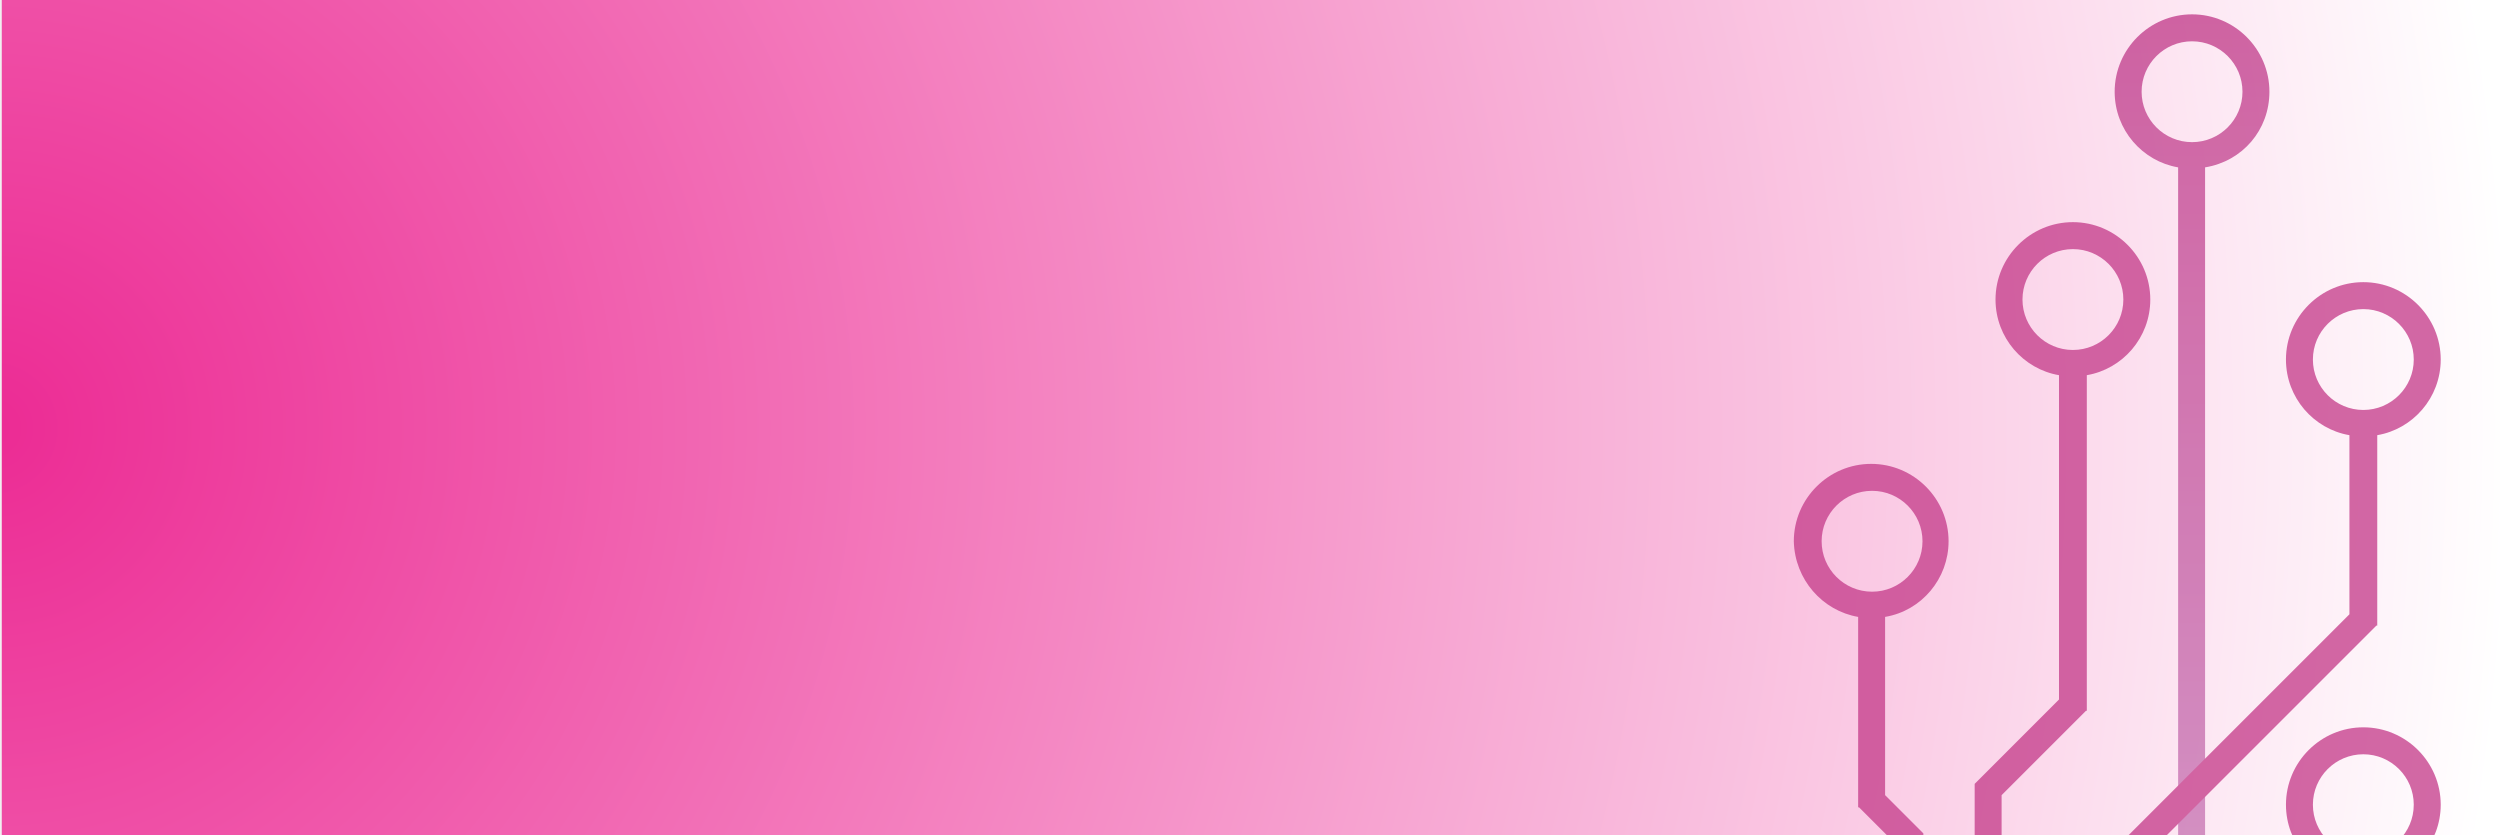
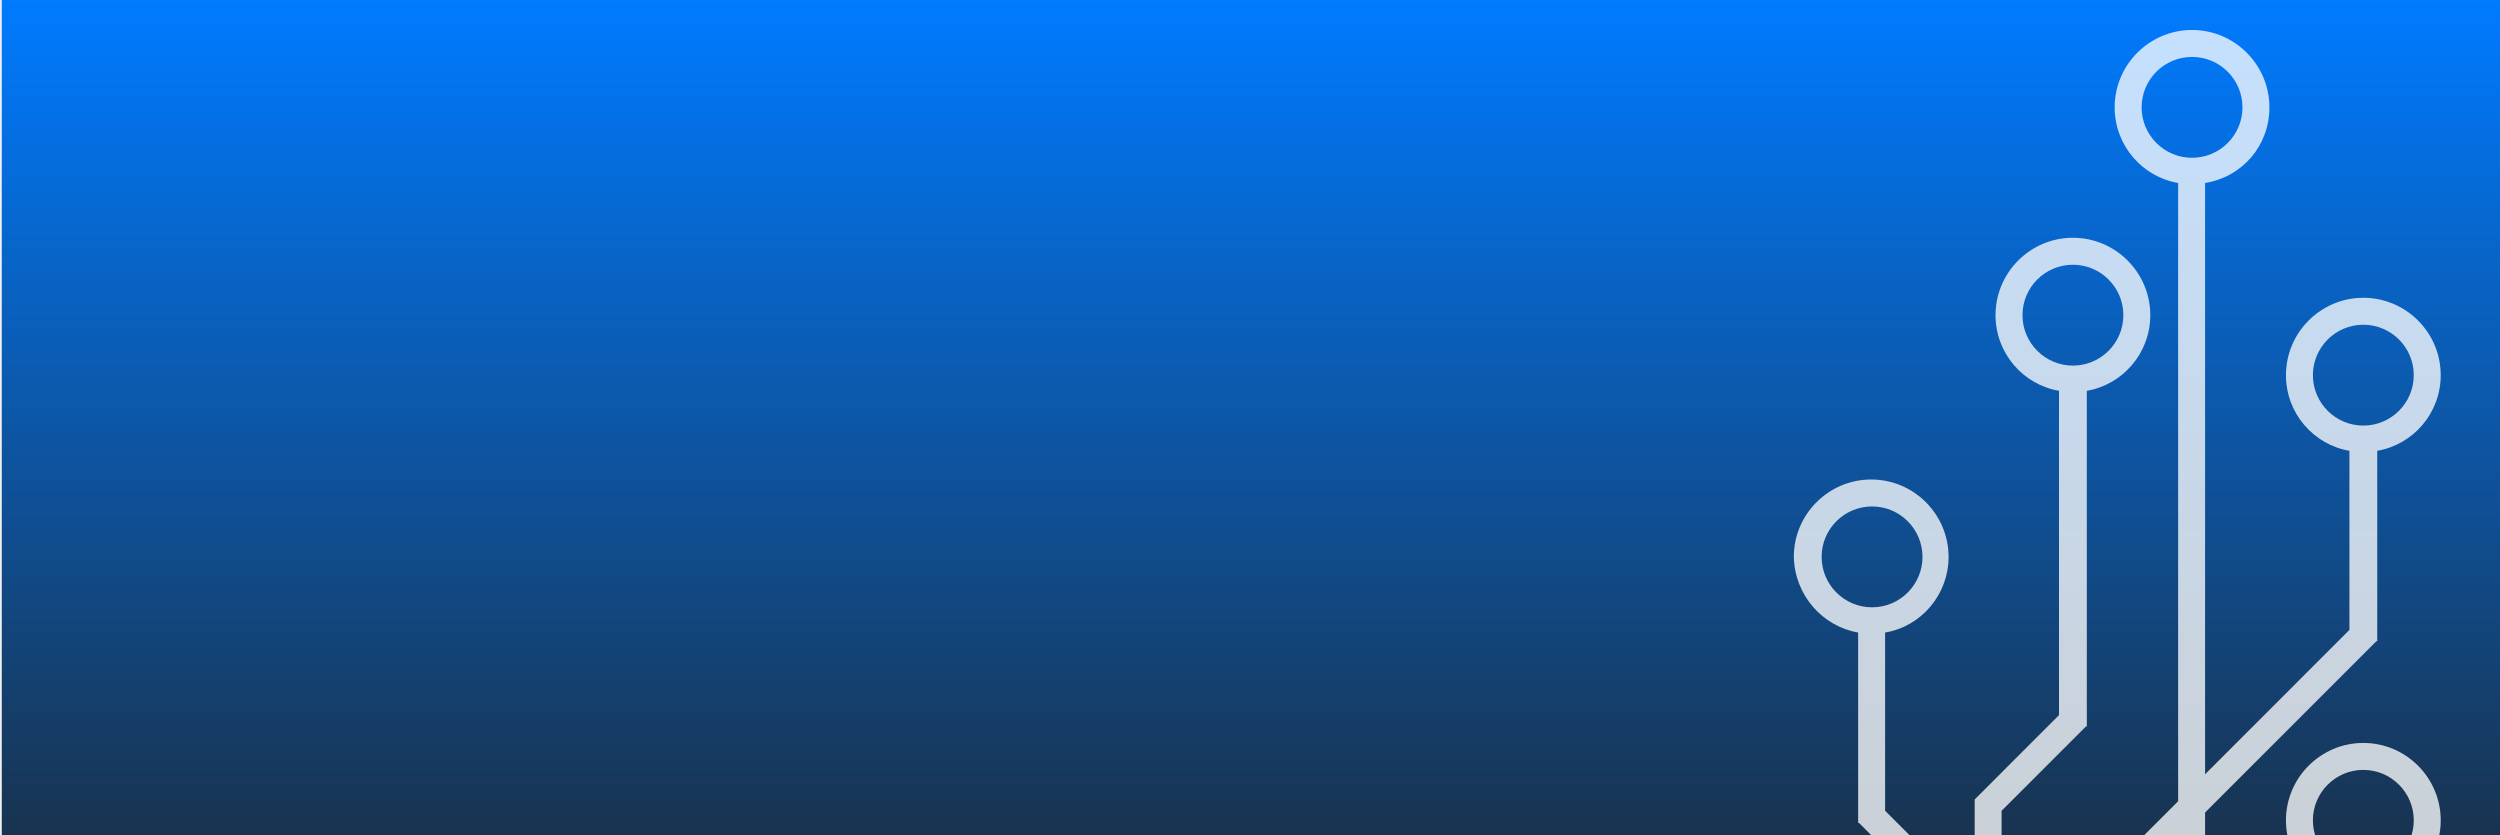
<svg xmlns="http://www.w3.org/2000/svg" width="100%" height="100%" viewBox="0 0 1600 534" version="1.1" xml:space="preserve" style="fill-rule:evenodd;clip-rule:evenodd;stroke-linejoin:round;stroke-miterlimit:1.414;">
-   <rect x="1.13" y="-0.58" width="1600.31" height="549.056" style="fill:url(#_Radial1);" />
+   <rect x="1.13" y="-0.58" width="1600.31" height="549.056" style="fill:url(#_Linear1);" />
  <g opacity="0.773">
-     <path d="M1353.38,58.705c0,24.482 17.81,44.525 40.624,48.412l0,541.447l17.251,0l0,-541.447c23.93,-3.887 41.175,-23.93 41.175,-48.412c0,-27.266 -22.255,-49.528 -49.521,-49.528c-27.274,0 -49.529,22.262 -49.529,49.528Zm17.252,0c0,-17.802 14.467,-32.269 32.277,-32.269c17.81,0 32.276,14.467 32.276,32.269c0,17.81 -14.466,32.27 -32.276,32.27c-17.81,0 -32.277,-14.46 -32.277,-32.27Z" style="fill:url(#_Linear2);fill-rule:nonzero;" />
-     <path d="M1277.13,191.699c0,24.489 17.817,44.525 40.631,48.419l0,207.563l-53.974,53.981l0,146.351l17.244,0l0,-139.122l53.981,-53.973l0.551,0l0,-214.8c22.821,-3.894 40.624,-23.93 40.624,-48.419c0,-27.265 -22.263,-49.528 -49.529,-49.528c-27.266,0 -49.528,22.263 -49.528,49.528Zm17.259,0c0,-17.802 14.467,-32.269 32.269,-32.269c17.818,0 32.285,14.467 32.285,32.269c0,17.81 -14.467,32.285 -32.285,32.285c-17.802,0 -32.269,-14.475 -32.269,-32.285Z" style="fill:#c53d8b;fill-rule:nonzero;" />
-     <path d="M1463.01,230.097c0,24.488 17.802,44.517 40.623,48.419l0,114.625l-159.709,159.717l0,95.706l17.244,0l0,-88.476l159.709,-159.709l0.566,0l0,-121.863c22.806,-3.902 40.616,-23.931 40.616,-48.419c0,-27.266 -22.255,-49.521 -49.528,-49.521c-27.266,0 -49.521,22.255 -49.521,49.521Zm17.244,0c0,-17.803 14.467,-32.27 32.277,-32.27c17.81,0 32.277,14.467 32.277,32.27c0,17.802 -14.467,32.277 -32.277,32.277c-17.81,0 -32.277,-14.475 -32.277,-32.277Z" style="fill:#c53d8b;fill-rule:nonzero;" />
-     <path d="M1463.01,515.012c0,24.481 17.802,44.525 40.623,48.411l0,85.141l17.81,0l0,-85.141c22.806,-3.886 40.616,-23.93 40.616,-48.411c0,-27.266 -22.255,-49.529 -49.528,-49.529c-27.266,0 -49.521,22.263 -49.521,49.529Zm17.244,0c0,-17.803 14.467,-32.277 32.277,-32.277c17.81,0 32.277,14.474 32.277,32.277c0,17.81 -14.467,32.276 -32.277,32.276c-17.81,0 -32.277,-14.466 -32.277,-32.276Z" style="fill:#c53d8b;fill-rule:nonzero;" />
-     <path d="M1148.04,346.405c0.559,24.481 18.361,44.51 41.175,48.412l0,121.87l0.558,0l23.93,23.923l0,107.954l17.252,0l0,-115.184l-24.489,-24.489l0,-114.074c23.372,-3.902 40.624,-24.489 40.624,-48.412c0,-27.273 -22.263,-49.528 -49.529,-49.528c-27.266,0 -49.521,22.255 -49.521,49.528Zm17.803,0c0,-17.81 14.467,-32.277 32.277,-32.277c17.81,0 32.276,14.467 32.276,32.277c0,17.81 -14.466,32.277 -32.276,32.277c-17.81,0 -32.277,-14.467 -32.277,-32.277Z" style="fill:#c53d8b;fill-rule:nonzero;" />
+     <path d="M1353.38,68.705c0,24.482 17.81,44.525 40.624,48.412l0,541.447l17.251,0l0,-541.447c23.93,-3.887 41.175,-23.93 41.175,-48.412c0,-27.266 -22.255,-49.528 -49.521,-49.528c-27.274,0 -49.529,22.262 -49.529,49.528Zm17.252,0c0,-17.802 14.467,-32.269 32.277,-32.269c17.81,0 32.276,14.467 32.276,32.269c0,17.81 -14.466,32.27 -32.276,32.27c-17.81,0 -32.277,-14.46 -32.277,-32.27Z" style="fill:#fff;fill-rule:nonzero;" />
+     <path d="M1277.13,201.699c0,24.489 17.817,44.525 40.631,48.419l0,207.563l-53.974,53.981l0,146.351l17.244,0l0,-139.122l53.981,-53.973l0.551,0l0,-214.8c22.821,-3.894 40.624,-23.93 40.624,-48.419c0,-27.265 -22.263,-49.528 -49.529,-49.528c-27.266,0 -49.528,22.263 -49.528,49.528Zm17.259,0c0,-17.802 14.467,-32.269 32.269,-32.269c17.818,0 32.285,14.467 32.285,32.269c0,17.81 -14.467,32.285 -32.285,32.285c-17.802,0 -32.269,-14.475 -32.269,-32.285Z" style="fill:#fff;fill-rule:nonzero;" />
+     <path d="M1463.01,240.097c0,24.488 17.802,44.517 40.623,48.419l0,114.625l-159.709,159.717l0,95.706l17.244,0l0,-88.476l159.709,-159.709l0.566,0l0,-121.863c22.806,-3.902 40.616,-23.931 40.616,-48.419c0,-27.266 -22.255,-49.521 -49.528,-49.521c-27.266,0 -49.521,22.255 -49.521,49.521Zm17.244,0c0,-17.803 14.467,-32.27 32.277,-32.27c17.81,0 32.277,14.467 32.277,32.27c0,17.802 -14.467,32.277 -32.277,32.277c-17.81,0 -32.277,-14.475 -32.277,-32.277Z" style="fill:#fff;fill-rule:nonzero;" />
+     <path d="M1463.01,525.012c0,24.481 17.802,44.525 40.623,48.411l0,85.141l17.81,0l0,-85.141c22.806,-3.886 40.616,-23.93 40.616,-48.411c0,-27.266 -22.255,-49.529 -49.528,-49.529c-27.266,0 -49.521,22.263 -49.521,49.529Zm17.244,0c0,-17.803 14.467,-32.277 32.277,-32.277c17.81,0 32.277,14.474 32.277,32.277c0,17.81 -14.467,32.276 -32.277,32.276c-17.81,0 -32.277,-14.466 -32.277,-32.276Z" style="fill:#fff;fill-rule:nonzero;" />
+     <path d="M1148.04,356.405c0.559,24.481 18.361,44.51 41.175,48.412l0,121.87l0.558,0l23.93,23.923l0,107.954l17.252,0l0,-115.184l-24.489,-24.489l0,-114.074c23.372,-3.902 40.624,-24.489 40.624,-48.412c0,-27.273 -22.263,-49.528 -49.529,-49.528c-27.266,0 -49.521,22.255 -49.521,49.528Zm17.803,0c0,-17.81 14.467,-32.277 32.277,-32.277c17.81,0 32.276,14.467 32.276,32.277c0,17.81 -14.466,32.277 -32.276,32.277c-17.81,0 -32.277,-14.467 -32.277,-32.277Z" style="fill:#fff;fill-rule:nonzero;" />
  </g>
  <defs>
-     <radialGradient id="_Radial1" cx="0" cy="0" r="1" gradientUnits="userSpaceOnUse" gradientTransform="matrix(1600.31,0,0,1600.31,1.12974,273.948)">
-       <stop offset="0" style="stop-color:#ec2b94;stop-opacity:1" />
-       <stop offset="1" style="stop-color:#fff;stop-opacity:1" />
-     </radialGradient>
-     <linearGradient id="_Linear2" x1="0" y1="0" x2="1" y2="0" gradientUnits="userSpaceOnUse" gradientTransform="matrix(0,-639.389,639.389,0,1402.9,648.568)">
-       <stop offset="0" style="stop-color:#c780bc;stop-opacity:1" />
-       <stop offset="1" style="stop-color:#c13c8a;stop-opacity:1" />
+     <linearGradient id="_Linear1" x1="0" y1="0" x2="1" y2="0" gradientUnits="userSpaceOnUse" gradientTransform="matrix(6.32547e-13,-549.056,10330.3,3.362e-14,801.335,548.478)">
+       <stop offset="0" style="stop-color:#19314b;stop-opacity:1" />
+       <stop offset="1" style="stop-color:#007bff;stop-opacity:1" />
    </linearGradient>
  </defs>
</svg>
